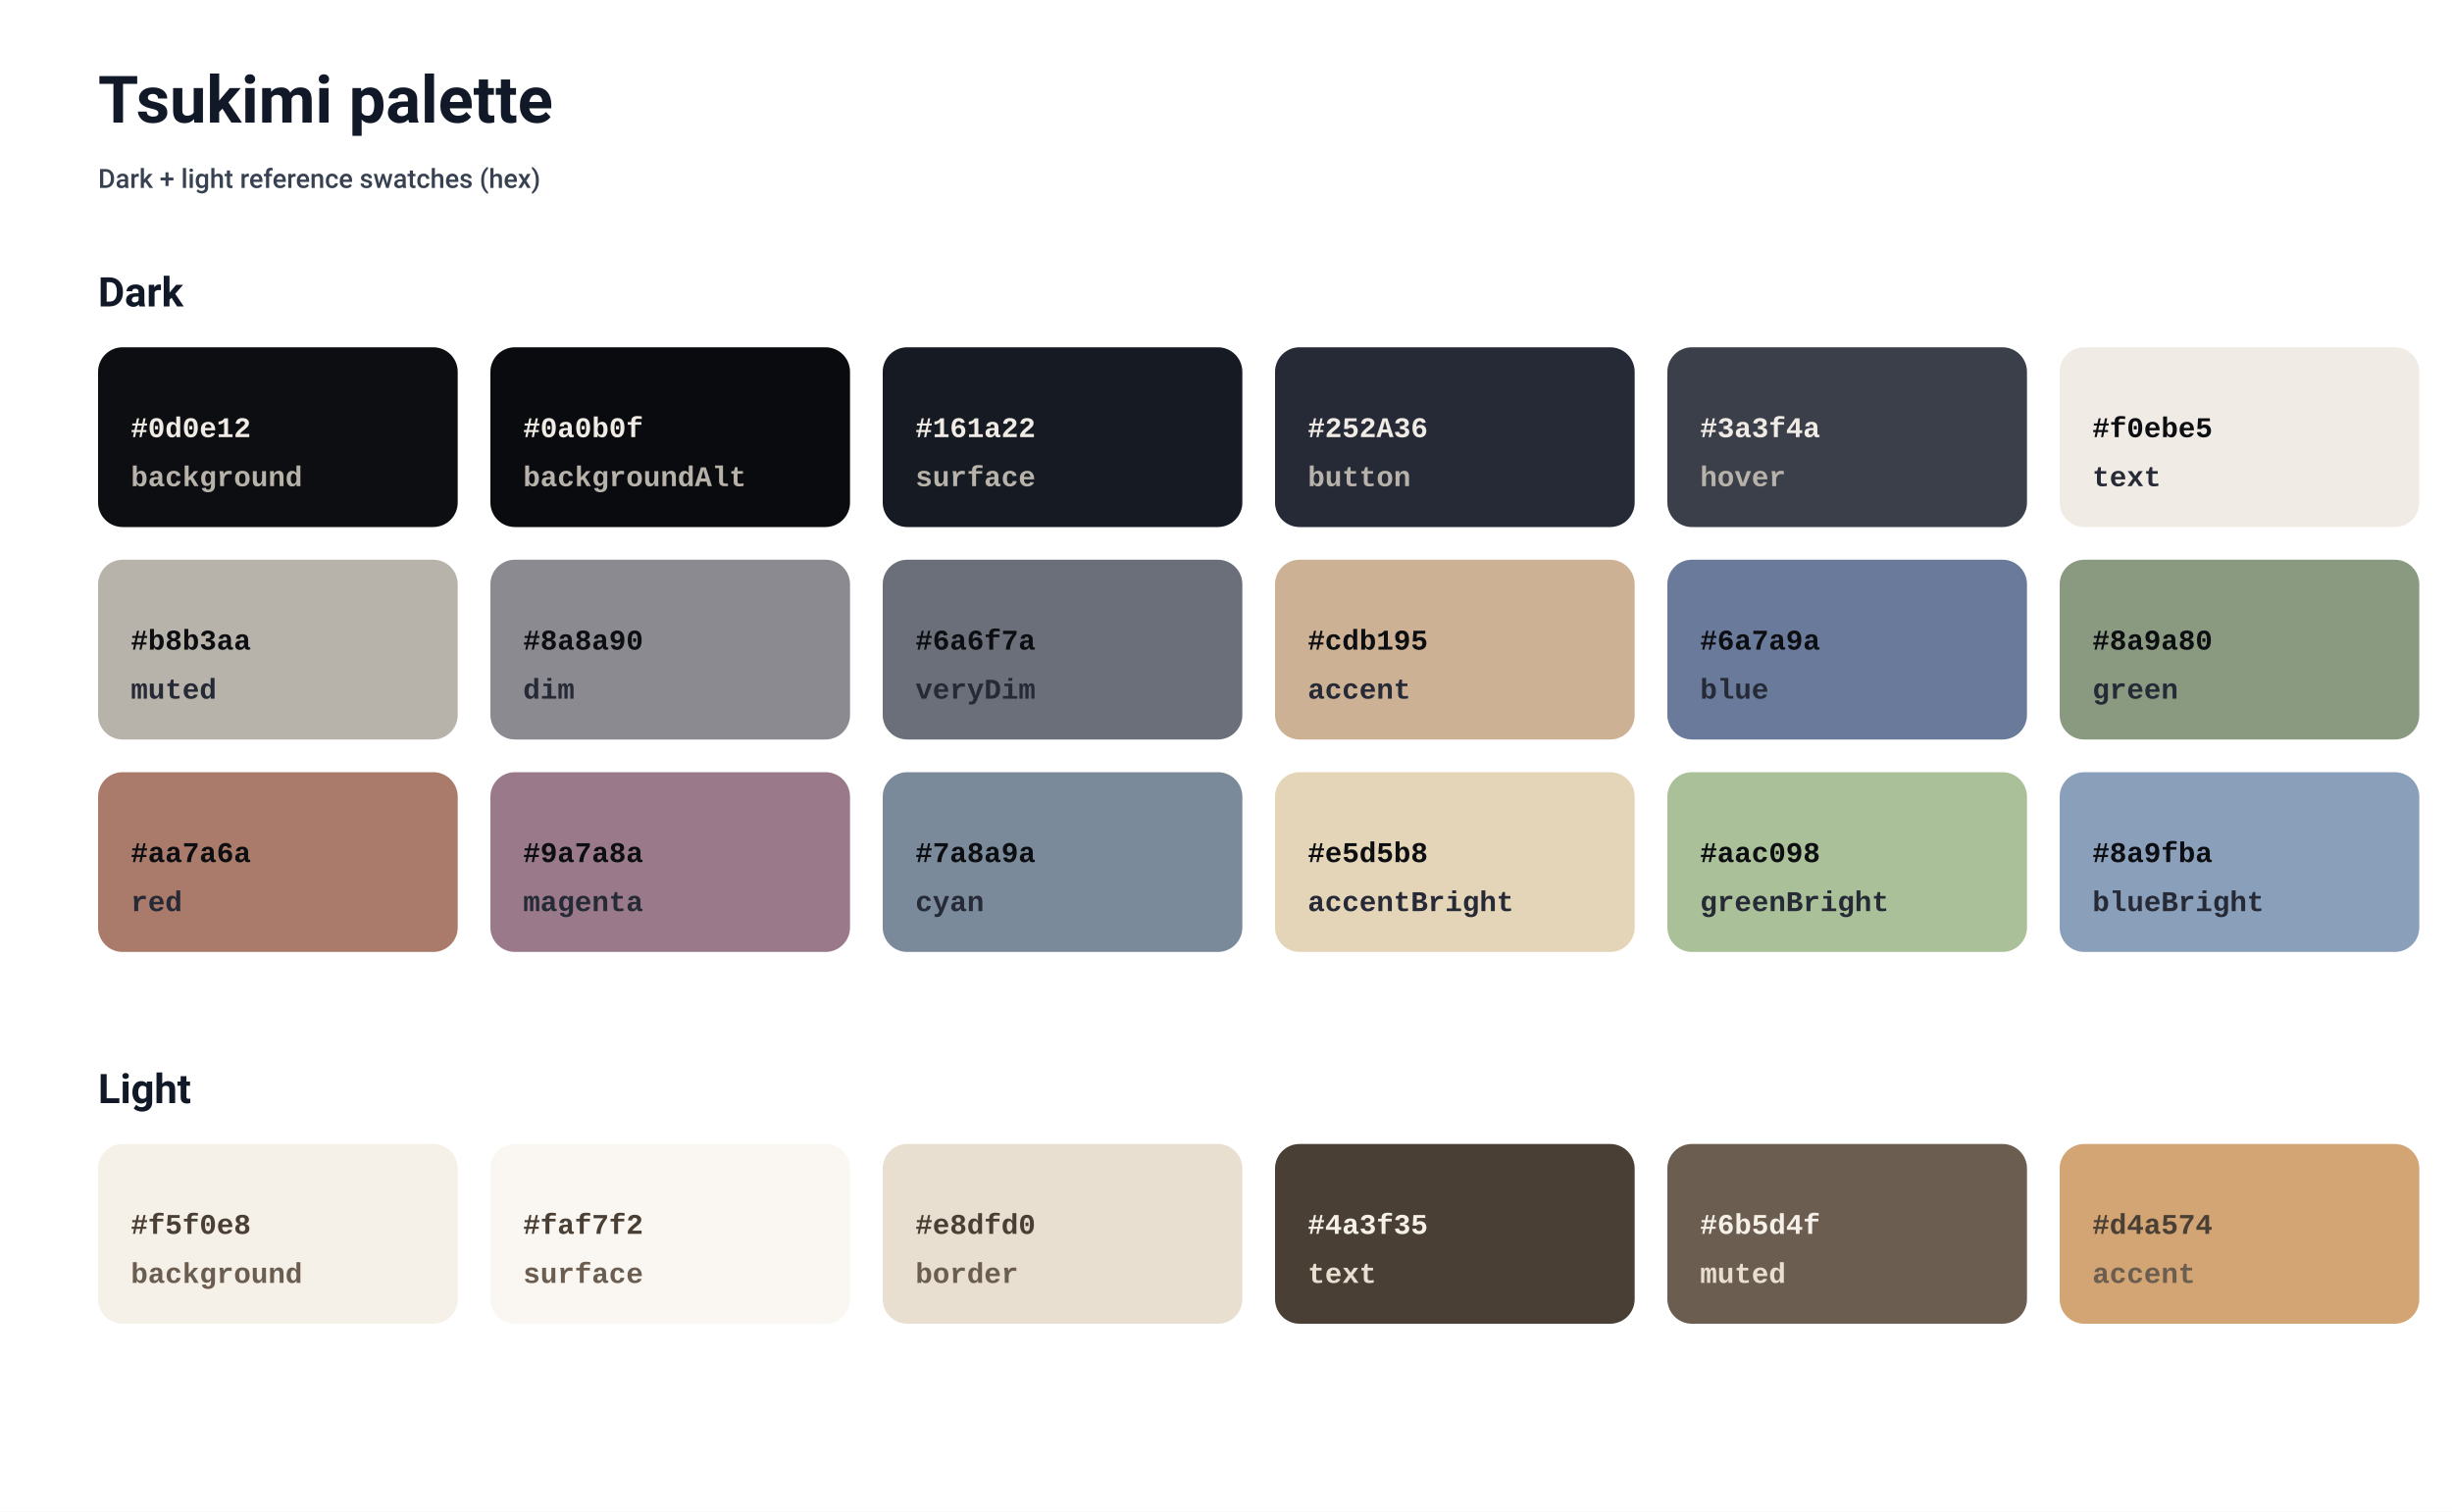
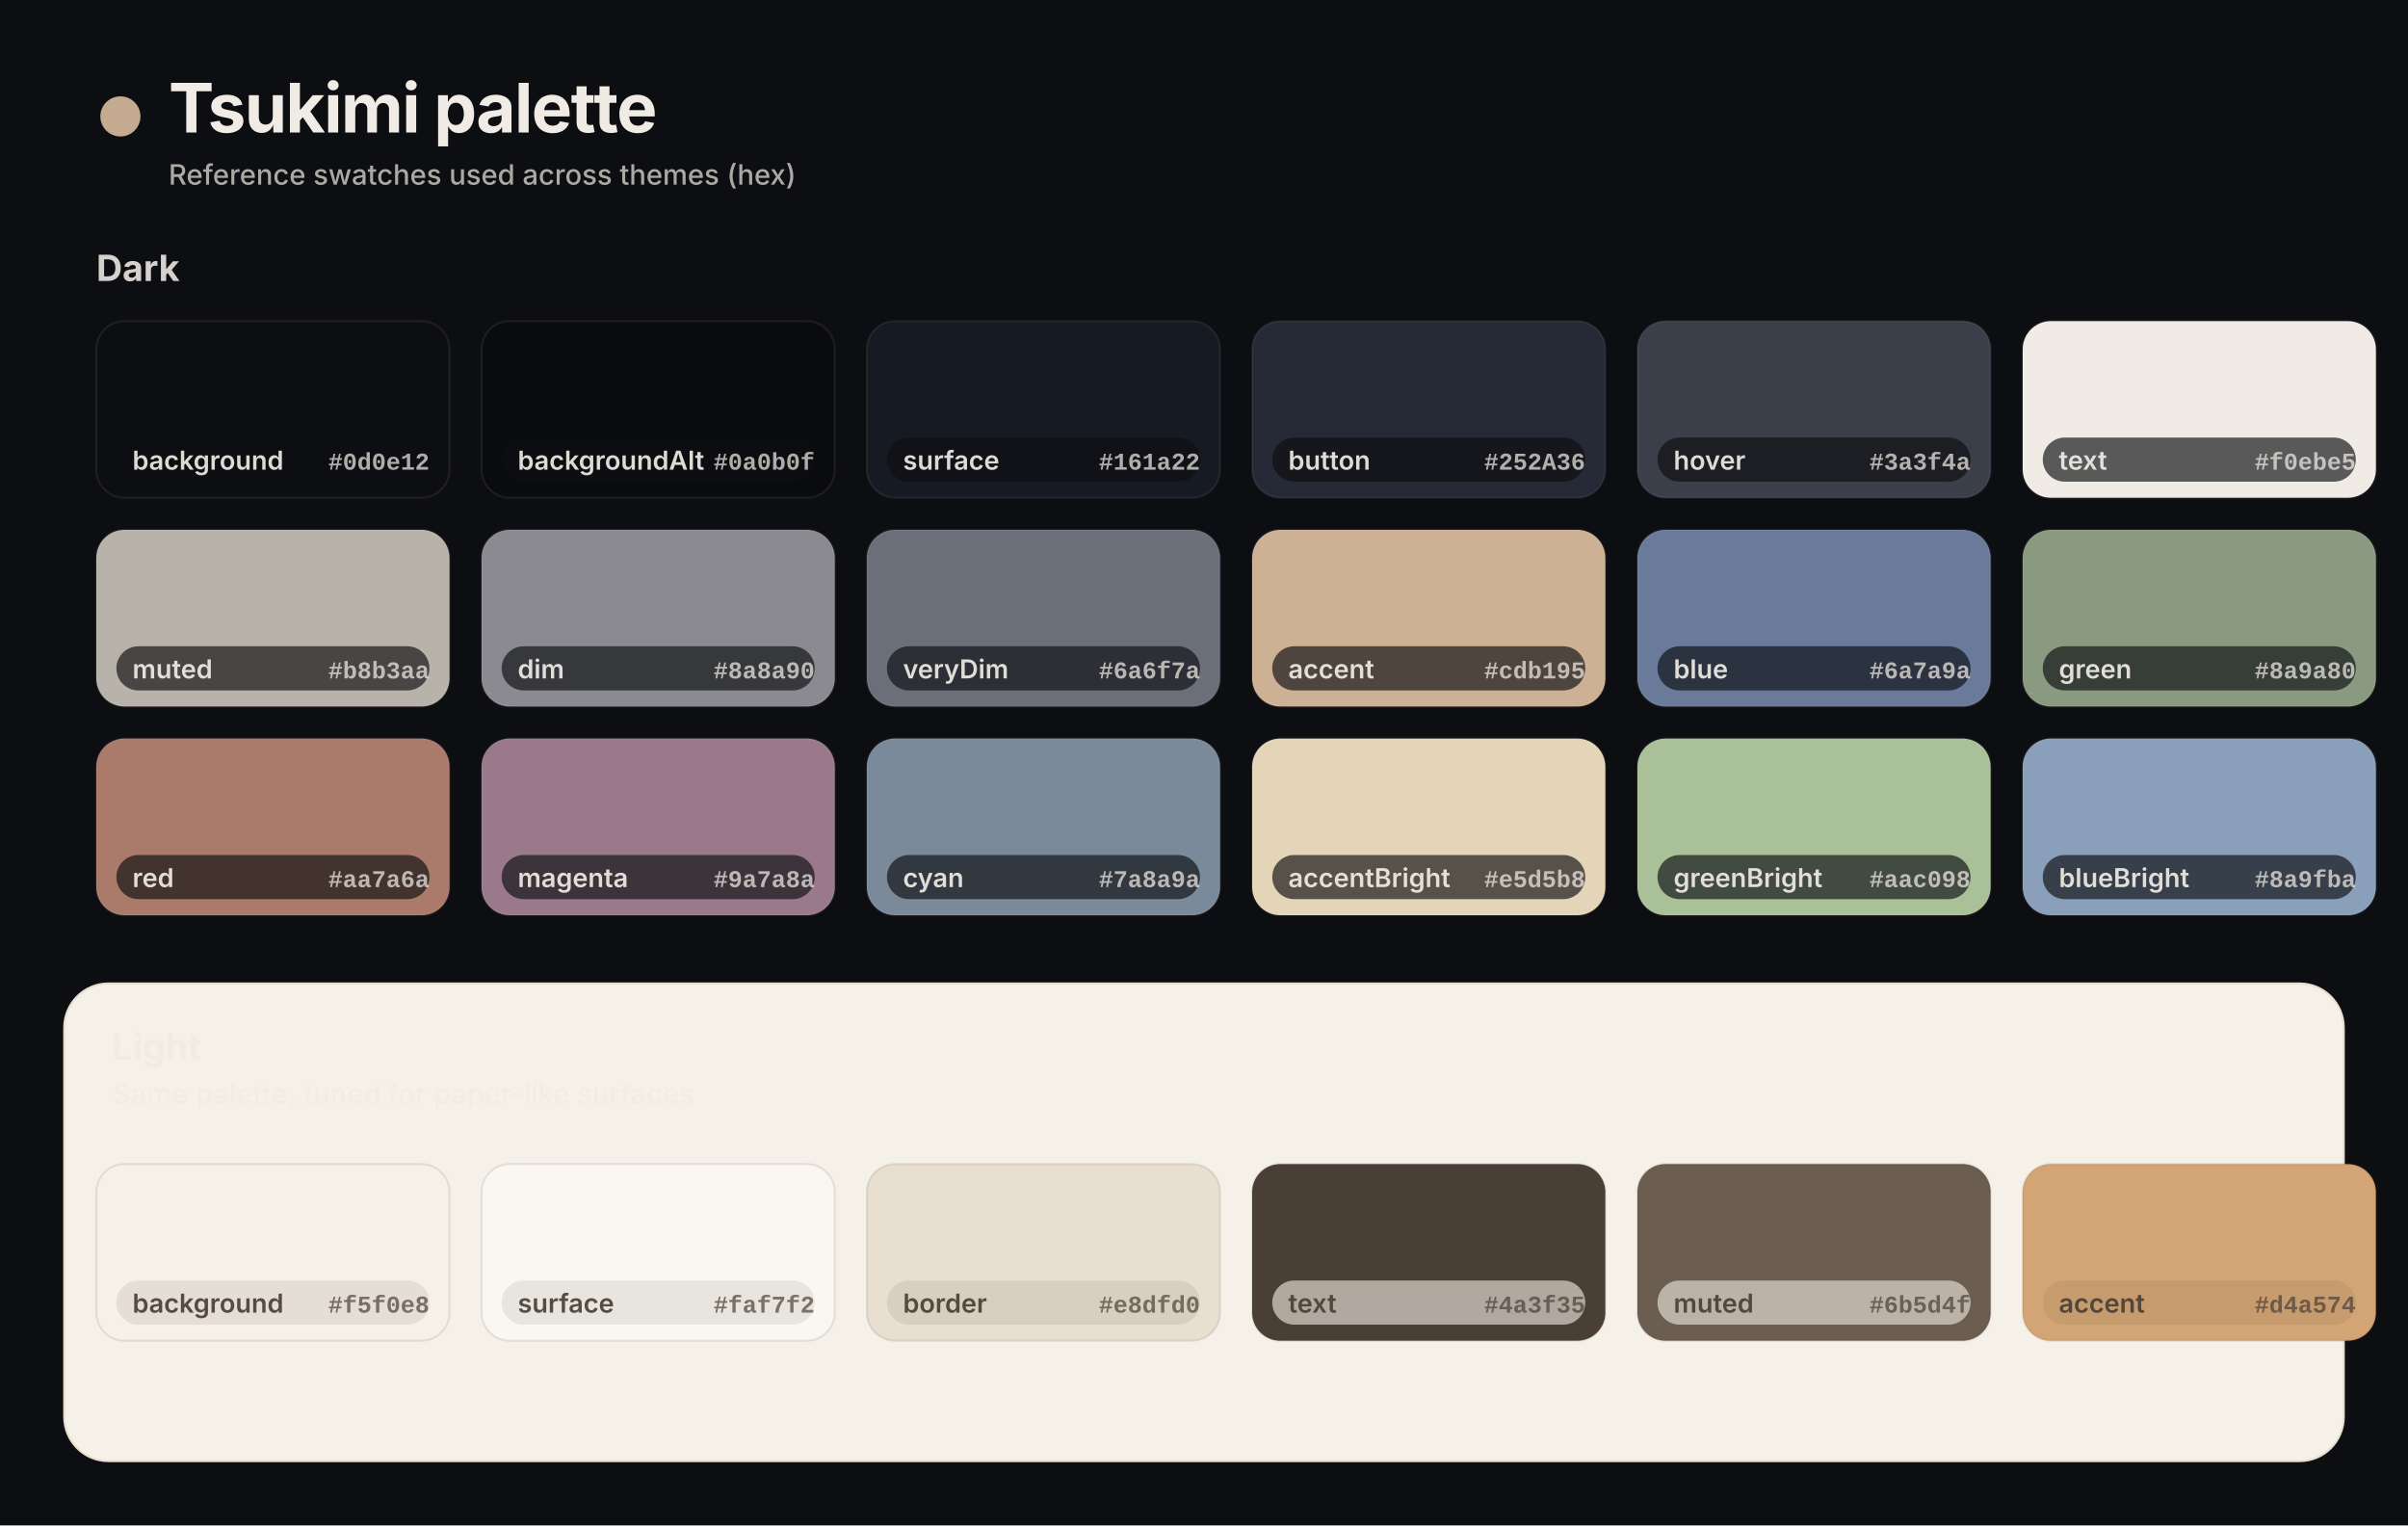
- <svg xmlns="http://www.w3.org/2000/svg" width="1200" height="740" viewBox="0 0 1200 740">
+ <svg xmlns="http://www.w3.org/2000/svg" width="1200" height="760" viewBox="0 0 1200 760">
  <defs>
    <style>
-       .title { font: 700 32px ui-sans-serif, system-ui, -apple-system, Segoe UI, Roboto, Helvetica, Arial; fill: #111827; }
-       .subtitle { font: 600 20px ui-sans-serif, system-ui, -apple-system, Segoe UI, Roboto, Helvetica, Arial; fill: #111827; }
-       .label { font: 600 14px ui-monospace, SFMono-Regular, Menlo, Monaco, Consolas, "Liberation Mono", "Courier New", monospace; }
-       .hint { font: 500 13px ui-sans-serif, system-ui, -apple-system, Segoe UI, Roboto, Helvetica, Arial; fill: #374151; }
-       .swatch { rx: 12; ry: 12; }
+       .title { font-family: Inter, ui-sans-serif, system-ui, -apple-system, Segoe UI, Roboto, Helvetica, Arial; font-weight: 750; font-size: 34px; fill: #f0ebe5; letter-spacing: -0.02em; }
+       .hint { font-family: Inter, ui-sans-serif, system-ui, -apple-system, Segoe UI, Roboto, Helvetica, Arial; font-weight: 500; font-size: 14px; fill: rgba(240, 235, 229, 0.70); }
+       .section { font-family: Inter, ui-sans-serif, system-ui, -apple-system, Segoe UI, Roboto, Helvetica, Arial; font-weight: 650; font-size: 18px; fill: rgba(240, 235, 229, 0.88); }
+       .swatch { rx: 14; ry: 14; }
+       .swatch-dark { stroke: rgba(240, 235, 229, 0.08); stroke-width: 1; }
+       .swatch-light { stroke: rgba(74, 63, 53, 0.12); stroke-width: 1; }
+       .pill-dark { fill: rgba(13, 14, 18, 0.66); }
+       .pill-light { fill: rgba(74, 63, 53, 0.10); }
+       .pill-name-dark { font-family: Inter, ui-sans-serif, system-ui, -apple-system, Segoe UI, Roboto, Helvetica, Arial; font-weight: 600; font-size: 13px; fill: rgba(240, 235, 229, 0.92); }
+       .pill-hex-dark { font-family: ui-monospace, SFMono-Regular, Menlo, Monaco, Consolas, "Liberation Mono", "Courier New", monospace; font-weight: 650; font-size: 12px; fill: rgba(240, 235, 229, 0.72); }
+       .pill-name-light { font-family: Inter, ui-sans-serif, system-ui, -apple-system, Segoe UI, Roboto, Helvetica, Arial; font-weight: 600; font-size: 13px; fill: rgba(74, 63, 53, 0.92); }
+       .pill-hex-light { font-family: ui-monospace, SFMono-Regular, Menlo, Monaco, Consolas, "Liberation Mono", "Courier New", monospace; font-weight: 650; font-size: 12px; fill: rgba(74, 63, 53, 0.70); }
    </style>
  </defs>
-   <rect x="0" y="0" width="1200" height="740" fill="#ffffff" />
-   <text x="48" y="60" class="title">Tsukimi palette</text>
-   <text x="48" y="92" class="hint">Dark + light reference swatches (hex)</text>
-   <text x="48" y="150" class="subtitle">Dark</text>
-   <rect class="swatch" x="48" y="170" width="176" height="88" fill="#0d0e12" />
-   <text x="64" y="214" class="label" fill="#f0ebe5">#0d0e12</text>
-   <text x="64" y="238" class="label" fill="#b8b3aa">background</text>
-   <rect class="swatch" x="240" y="170" width="176" height="88" fill="#0a0b0f" />
-   <text x="256" y="214" class="label" fill="#f0ebe5">#0a0b0f</text>
-   <text x="256" y="238" class="label" fill="#b8b3aa">backgroundAlt</text>
-   <rect class="swatch" x="432" y="170" width="176" height="88" fill="#161a22" />
-   <text x="448" y="214" class="label" fill="#f0ebe5">#161a22</text>
-   <text x="448" y="238" class="label" fill="#b8b3aa">surface</text>
-   <rect class="swatch" x="624" y="170" width="176" height="88" fill="#252A36" />
-   <text x="640" y="214" class="label" fill="#f0ebe5">#252A36</text>
-   <text x="640" y="238" class="label" fill="#b8b3aa">button</text>
-   <rect class="swatch" x="816" y="170" width="176" height="88" fill="#3a3f4a" />
-   <text x="832" y="214" class="label" fill="#f0ebe5">#3a3f4a</text>
-   <text x="832" y="238" class="label" fill="#b8b3aa">hover</text>
-   <rect class="swatch" x="1008" y="170" width="176" height="88" fill="#f0ebe5" />
-   <text x="1024" y="214" class="label" fill="#0d0e12">#f0ebe5</text>
-   <text x="1024" y="238" class="label" fill="#252A36">text</text>
-   <rect class="swatch" x="48" y="274" width="176" height="88" fill="#b8b3aa" />
-   <text x="64" y="318" class="label" fill="#0d0e12">#b8b3aa</text>
-   <text x="64" y="342" class="label" fill="#252A36">muted</text>
-   <rect class="swatch" x="240" y="274" width="176" height="88" fill="#8a8a90" />
-   <text x="256" y="318" class="label" fill="#0d0e12">#8a8a90</text>
-   <text x="256" y="342" class="label" fill="#252A36">dim</text>
-   <rect class="swatch" x="432" y="274" width="176" height="88" fill="#6a6f7a" />
-   <text x="448" y="318" class="label" fill="#0d0e12">#6a6f7a</text>
-   <text x="448" y="342" class="label" fill="#252A36">veryDim</text>
-   <rect class="swatch" x="624" y="274" width="176" height="88" fill="#cdb195" />
-   <text x="640" y="318" class="label" fill="#0d0e12">#cdb195</text>
-   <text x="640" y="342" class="label" fill="#252A36">accent</text>
-   <rect class="swatch" x="816" y="274" width="176" height="88" fill="#6a7a9a" />
-   <text x="832" y="318" class="label" fill="#0d0e12">#6a7a9a</text>
-   <text x="832" y="342" class="label" fill="#252A36">blue</text>
-   <rect class="swatch" x="1008" y="274" width="176" height="88" fill="#8a9a80" />
-   <text x="1024" y="318" class="label" fill="#0d0e12">#8a9a80</text>
-   <text x="1024" y="342" class="label" fill="#252A36">green</text>
-   <rect class="swatch" x="48" y="378" width="176" height="88" fill="#aa7a6a" />
-   <text x="64" y="422" class="label" fill="#0d0e12">#aa7a6a</text>
-   <text x="64" y="446" class="label" fill="#252A36">red</text>
-   <rect class="swatch" x="240" y="378" width="176" height="88" fill="#9a7a8a" />
-   <text x="256" y="422" class="label" fill="#0d0e12">#9a7a8a</text>
-   <text x="256" y="446" class="label" fill="#252A36">magenta</text>
-   <rect class="swatch" x="432" y="378" width="176" height="88" fill="#7a8a9a" />
-   <text x="448" y="422" class="label" fill="#0d0e12">#7a8a9a</text>
-   <text x="448" y="446" class="label" fill="#252A36">cyan</text>
-   <rect class="swatch" x="624" y="378" width="176" height="88" fill="#e5d5b8" />
-   <text x="640" y="422" class="label" fill="#0d0e12">#e5d5b8</text>
-   <text x="640" y="446" class="label" fill="#252A36">accentBright</text>
-   <rect class="swatch" x="816" y="378" width="176" height="88" fill="#aac098" />
-   <text x="832" y="422" class="label" fill="#0d0e12">#aac098</text>
-   <text x="832" y="446" class="label" fill="#252A36">greenBright</text>
-   <rect class="swatch" x="1008" y="378" width="176" height="88" fill="#8a9fba" />
-   <text x="1024" y="422" class="label" fill="#0d0e12">#8a9fba</text>
-   <text x="1024" y="446" class="label" fill="#252A36">blueBright</text>
-   <text x="48" y="540" class="subtitle">Light</text>
-   <rect class="swatch" x="48" y="560" width="176" height="88" fill="#f5f0e8" />
-   <text x="64" y="604" class="label" fill="#4a3f35">#f5f0e8</text>
-   <text x="64" y="628" class="label" fill="#6b5d4f">background</text>
-   <rect class="swatch" x="240" y="560" width="176" height="88" fill="#faf7f2" />
-   <text x="256" y="604" class="label" fill="#4a3f35">#faf7f2</text>
-   <text x="256" y="628" class="label" fill="#6b5d4f">surface</text>
-   <rect class="swatch" x="432" y="560" width="176" height="88" fill="#e8dfd0" />
-   <text x="448" y="604" class="label" fill="#4a3f35">#e8dfd0</text>
-   <text x="448" y="628" class="label" fill="#6b5d4f">border</text>
-   <rect class="swatch" x="624" y="560" width="176" height="88" fill="#4a3f35" />
-   <text x="640" y="604" class="label" fill="#f5f0e8">#4a3f35</text>
-   <text x="640" y="628" class="label" fill="#e8dfd0">text</text>
-   <rect class="swatch" x="816" y="560" width="176" height="88" fill="#6b5d4f" />
-   <text x="832" y="604" class="label" fill="#f5f0e8">#6b5d4f</text>
-   <text x="832" y="628" class="label" fill="#e8dfd0">muted</text>
-   <rect class="swatch" x="1008" y="560" width="176" height="88" fill="#d4a574" />
-   <text x="1024" y="604" class="label" fill="#4a3f35">#d4a574</text>
-   <text x="1024" y="628" class="label" fill="#6b5d4f">accent</text>
+   <rect x="0" y="0" width="1200" height="760" fill="#0d0e12" />
+   <circle cx="60" cy="58" r="10" fill="#cdb195" opacity="0.95" />
+   <text x="84" y="66" class="title">Tsukimi palette</text>
+   <text x="84" y="92" class="hint">Reference swatches used across themes (hex)</text>
+   <text x="48" y="140" class="section">Dark</text>
+   <g transform="translate(48 160)">
+     <rect class="swatch swatch-dark" width="176" height="88" fill="#0d0e12" />
+     <rect x="10" y="58" width="156" height="22" rx="11" class="pill-dark" />
+     <text x="18" y="74" class="pill-name-dark">background</text>
+     <text x="166" y="74" text-anchor="end" class="pill-hex-dark">#0d0e12</text>
+   </g>
+   <g transform="translate(240 160)">
+     <rect class="swatch swatch-dark" width="176" height="88" fill="#0a0b0f" />
+     <rect x="10" y="58" width="156" height="22" rx="11" class="pill-dark" />
+     <text x="18" y="74" class="pill-name-dark">backgroundAlt</text>
+     <text x="166" y="74" text-anchor="end" class="pill-hex-dark">#0a0b0f</text>
+   </g>
+   <g transform="translate(432 160)">
+     <rect class="swatch swatch-dark" width="176" height="88" fill="#161a22" />
+     <rect x="10" y="58" width="156" height="22" rx="11" class="pill-dark" />
+     <text x="18" y="74" class="pill-name-dark">surface</text>
+     <text x="166" y="74" text-anchor="end" class="pill-hex-dark">#161a22</text>
+   </g>
+   <g transform="translate(624 160)">
+     <rect class="swatch swatch-dark" width="176" height="88" fill="#252A36" />
+     <rect x="10" y="58" width="156" height="22" rx="11" class="pill-dark" />
+     <text x="18" y="74" class="pill-name-dark">button</text>
+     <text x="166" y="74" text-anchor="end" class="pill-hex-dark">#252A36</text>
+   </g>
+   <g transform="translate(816 160)">
+     <rect class="swatch swatch-dark" width="176" height="88" fill="#3a3f4a" />
+     <rect x="10" y="58" width="156" height="22" rx="11" class="pill-dark" />
+     <text x="18" y="74" class="pill-name-dark">hover</text>
+     <text x="166" y="74" text-anchor="end" class="pill-hex-dark">#3a3f4a</text>
+   </g>
+   <g transform="translate(1008 160)">
+     <rect class="swatch swatch-dark" width="176" height="88" fill="#f0ebe5" />
+     <rect x="10" y="58" width="156" height="22" rx="11" class="pill-dark" />
+     <text x="18" y="74" class="pill-name-dark">text</text>
+     <text x="166" y="74" text-anchor="end" class="pill-hex-dark">#f0ebe5</text>
+   </g>
+   <g transform="translate(48 264)">
+     <rect class="swatch swatch-dark" width="176" height="88" fill="#b8b3aa" />
+     <rect x="10" y="58" width="156" height="22" rx="11" class="pill-dark" />
+     <text x="18" y="74" class="pill-name-dark">muted</text>
+     <text x="166" y="74" text-anchor="end" class="pill-hex-dark">#b8b3aa</text>
+   </g>
+   <g transform="translate(240 264)">
+     <rect class="swatch swatch-dark" width="176" height="88" fill="#8a8a90" />
+     <rect x="10" y="58" width="156" height="22" rx="11" class="pill-dark" />
+     <text x="18" y="74" class="pill-name-dark">dim</text>
+     <text x="166" y="74" text-anchor="end" class="pill-hex-dark">#8a8a90</text>
+   </g>
+   <g transform="translate(432 264)">
+     <rect class="swatch swatch-dark" width="176" height="88" fill="#6a6f7a" />
+     <rect x="10" y="58" width="156" height="22" rx="11" class="pill-dark" />
+     <text x="18" y="74" class="pill-name-dark">veryDim</text>
+     <text x="166" y="74" text-anchor="end" class="pill-hex-dark">#6a6f7a</text>
+   </g>
+   <g transform="translate(624 264)">
+     <rect class="swatch swatch-dark" width="176" height="88" fill="#cdb195" />
+     <rect x="10" y="58" width="156" height="22" rx="11" class="pill-dark" />
+     <text x="18" y="74" class="pill-name-dark">accent</text>
+     <text x="166" y="74" text-anchor="end" class="pill-hex-dark">#cdb195</text>
+   </g>
+   <g transform="translate(816 264)">
+     <rect class="swatch swatch-dark" width="176" height="88" fill="#6a7a9a" />
+     <rect x="10" y="58" width="156" height="22" rx="11" class="pill-dark" />
+     <text x="18" y="74" class="pill-name-dark">blue</text>
+     <text x="166" y="74" text-anchor="end" class="pill-hex-dark">#6a7a9a</text>
+   </g>
+   <g transform="translate(1008 264)">
+     <rect class="swatch swatch-dark" width="176" height="88" fill="#8a9a80" />
+     <rect x="10" y="58" width="156" height="22" rx="11" class="pill-dark" />
+     <text x="18" y="74" class="pill-name-dark">green</text>
+     <text x="166" y="74" text-anchor="end" class="pill-hex-dark">#8a9a80</text>
+   </g>
+   <g transform="translate(48 368)">
+     <rect class="swatch swatch-dark" width="176" height="88" fill="#aa7a6a" />
+     <rect x="10" y="58" width="156" height="22" rx="11" class="pill-dark" />
+     <text x="18" y="74" class="pill-name-dark">red</text>
+     <text x="166" y="74" text-anchor="end" class="pill-hex-dark">#aa7a6a</text>
+   </g>
+   <g transform="translate(240 368)">
+     <rect class="swatch swatch-dark" width="176" height="88" fill="#9a7a8a" />
+     <rect x="10" y="58" width="156" height="22" rx="11" class="pill-dark" />
+     <text x="18" y="74" class="pill-name-dark">magenta</text>
+     <text x="166" y="74" text-anchor="end" class="pill-hex-dark">#9a7a8a</text>
+   </g>
+   <g transform="translate(432 368)">
+     <rect class="swatch swatch-dark" width="176" height="88" fill="#7a8a9a" />
+     <rect x="10" y="58" width="156" height="22" rx="11" class="pill-dark" />
+     <text x="18" y="74" class="pill-name-dark">cyan</text>
+     <text x="166" y="74" text-anchor="end" class="pill-hex-dark">#7a8a9a</text>
+   </g>
+   <g transform="translate(624 368)">
+     <rect class="swatch swatch-dark" width="176" height="88" fill="#e5d5b8" />
+     <rect x="10" y="58" width="156" height="22" rx="11" class="pill-dark" />
+     <text x="18" y="74" class="pill-name-dark">accentBright</text>
+     <text x="166" y="74" text-anchor="end" class="pill-hex-dark">#e5d5b8</text>
+   </g>
+   <g transform="translate(816 368)">
+     <rect class="swatch swatch-dark" width="176" height="88" fill="#aac098" />
+     <rect x="10" y="58" width="156" height="22" rx="11" class="pill-dark" />
+     <text x="18" y="74" class="pill-name-dark">greenBright</text>
+     <text x="166" y="74" text-anchor="end" class="pill-hex-dark">#aac098</text>
+   </g>
+   <g transform="translate(1008 368)">
+     <rect class="swatch swatch-dark" width="176" height="88" fill="#8a9fba" />
+     <rect x="10" y="58" width="156" height="22" rx="11" class="pill-dark" />
+     <text x="18" y="74" class="pill-name-dark">blueBright</text>
+     <text x="166" y="74" text-anchor="end" class="pill-hex-dark">#8a9fba</text>
+   </g>
+   <rect x="32" y="490" width="1136" height="238" rx="22" fill="#f5f0e8" stroke="#e8dfd0" stroke-width="1" />
+   <text x="56" y="528" class="section" fill="#4a3f35">Light</text>
+   <text x="56" y="550" class="hint" fill="rgba(74, 63, 53, 0.70)">Same palette, tuned for paper-like surfaces</text>
+   <g transform="translate(48 580)">
+     <rect class="swatch swatch-light" width="176" height="88" fill="#f5f0e8" />
+     <rect x="10" y="58" width="156" height="22" rx="11" class="pill-light" />
+     <text x="18" y="74" class="pill-name-light">background</text>
+     <text x="166" y="74" text-anchor="end" class="pill-hex-light">#f5f0e8</text>
+   </g>
+   <g transform="translate(240 580)">
+     <rect class="swatch swatch-light" width="176" height="88" fill="#faf7f2" />
+     <rect x="10" y="58" width="156" height="22" rx="11" class="pill-light" />
+     <text x="18" y="74" class="pill-name-light">surface</text>
+     <text x="166" y="74" text-anchor="end" class="pill-hex-light">#faf7f2</text>
+   </g>
+   <g transform="translate(432 580)">
+     <rect class="swatch swatch-light" width="176" height="88" fill="#e8dfd0" />
+     <rect x="10" y="58" width="156" height="22" rx="11" class="pill-light" />
+     <text x="18" y="74" class="pill-name-light">border</text>
+     <text x="166" y="74" text-anchor="end" class="pill-hex-light">#e8dfd0</text>
+   </g>
+   <g transform="translate(624 580)">
+     <rect class="swatch swatch-light" width="176" height="88" fill="#4a3f35" />
+     <rect x="10" y="58" width="156" height="22" rx="11" fill="rgba(245, 240, 232, 0.60)" />
+     <text x="18" y="74" class="pill-name-light">text</text>
+     <text x="166" y="74" text-anchor="end" class="pill-hex-light">#4a3f35</text>
+   </g>
+   <g transform="translate(816 580)">
+     <rect class="swatch swatch-light" width="176" height="88" fill="#6b5d4f" />
+     <rect x="10" y="58" width="156" height="22" rx="11" fill="rgba(245, 240, 232, 0.58)" />
+     <text x="18" y="74" class="pill-name-light">muted</text>
+     <text x="166" y="74" text-anchor="end" class="pill-hex-light">#6b5d4f</text>
+   </g>
+   <g transform="translate(1008 580)">
+     <rect class="swatch swatch-light" width="176" height="88" fill="#d4a574" />
+     <rect x="10" y="58" width="156" height="22" rx="11" class="pill-light" />
+     <text x="18" y="74" class="pill-name-light">accent</text>
+     <text x="166" y="74" text-anchor="end" class="pill-hex-light">#d4a574</text>
+   </g>
</svg>
